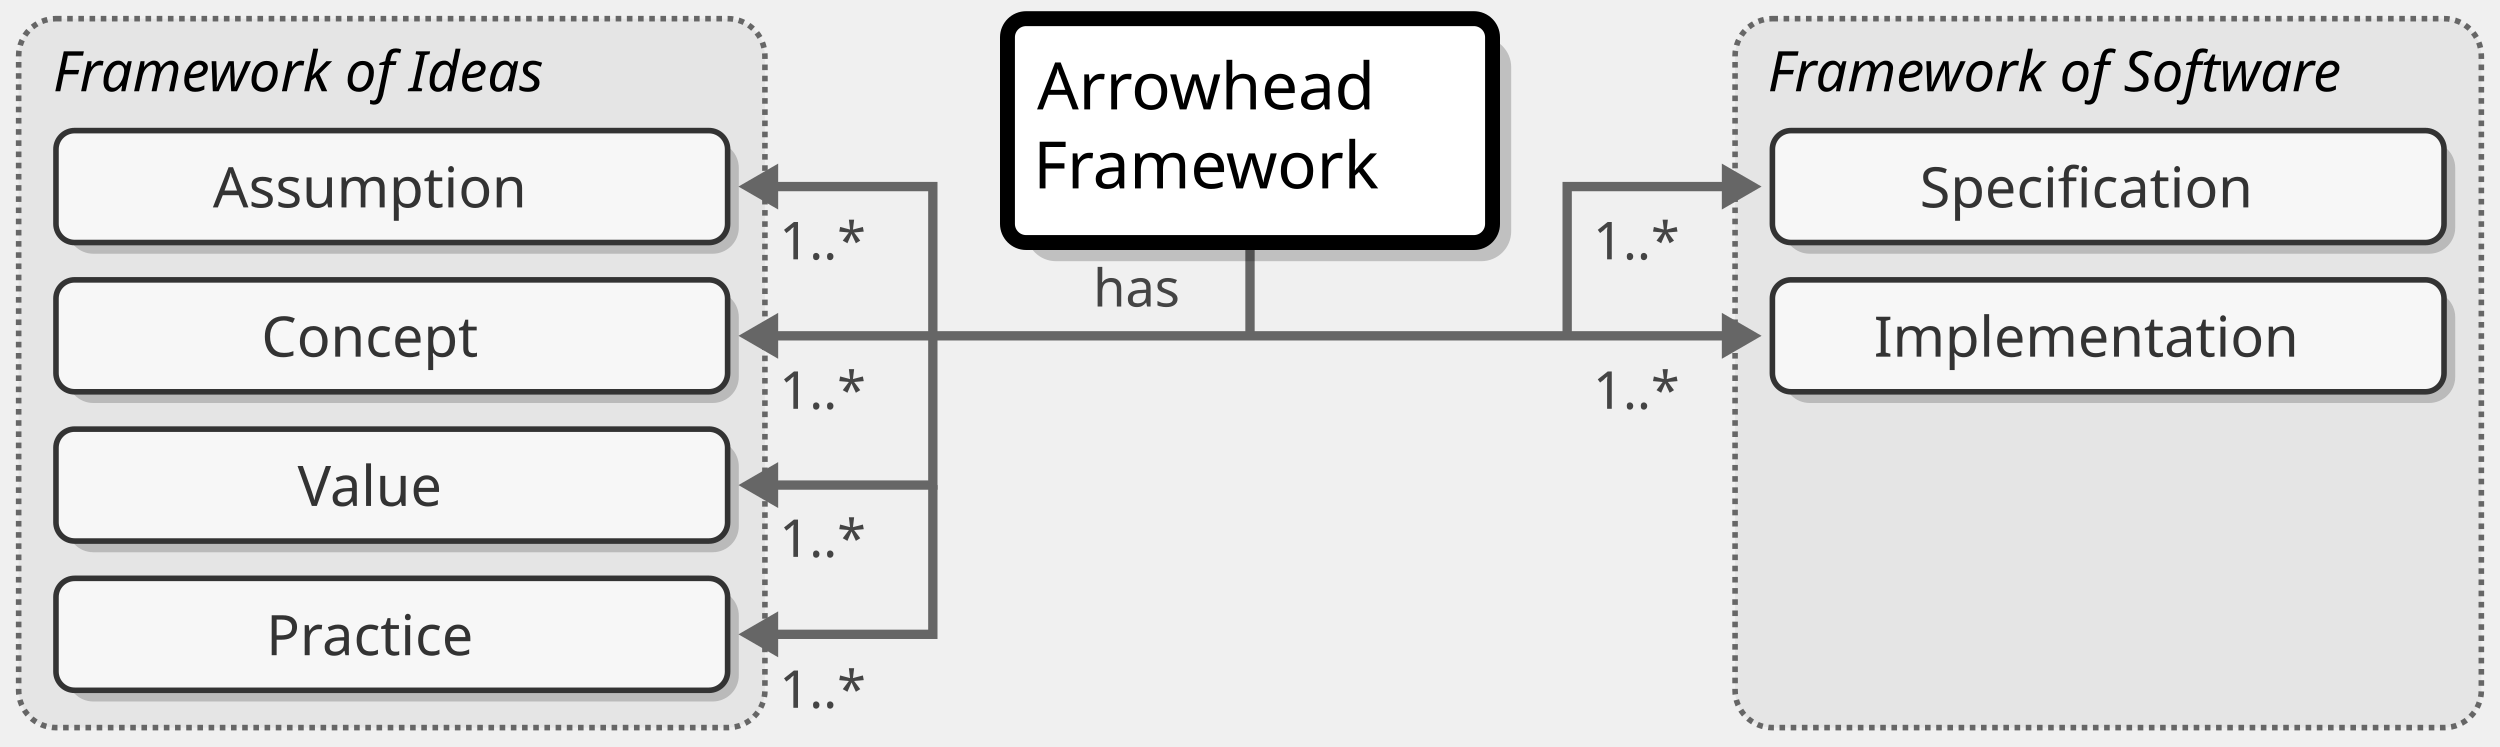
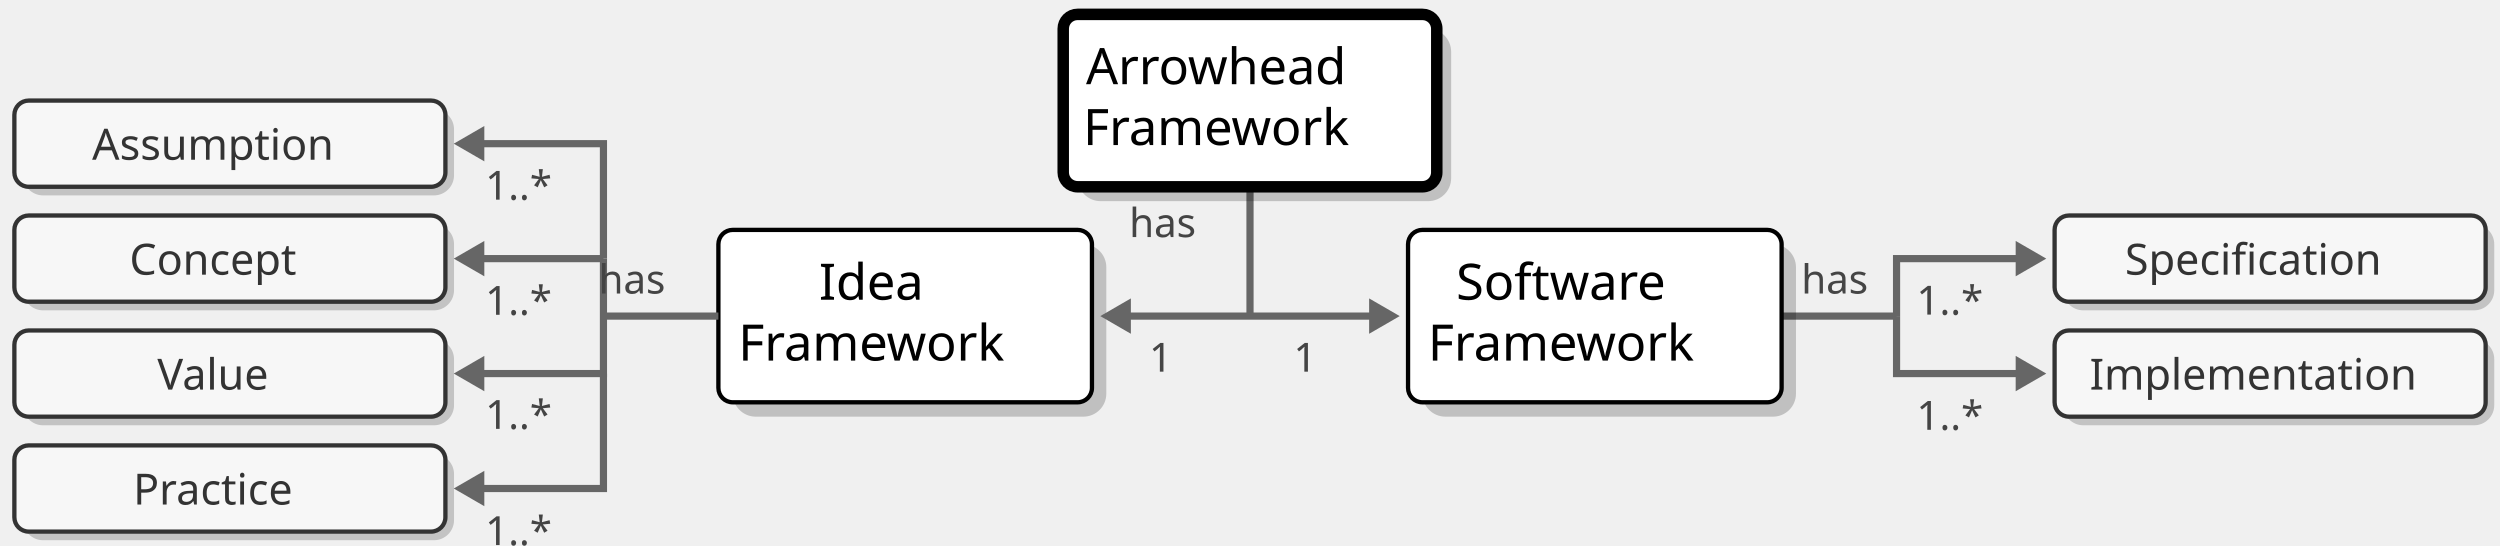
- <svg xmlns="http://www.w3.org/2000/svg" xmlns:xlink="http://www.w3.org/1999/xlink" width="134mm" height="40mm" version="1.1" viewBox="0 0 134 40" id="svg162">
+ <svg xmlns="http://www.w3.org/2000/svg" xmlns:xlink="http://www.w3.org/1999/xlink" width="174mm" height="38mm" version="1.1" viewBox="0 0 174 38" id="svg162">
  <defs id="defs5">
    <marker id="a" overflow="visible" orient="auto">
      <path transform="scale(0.4)" d="M 5.77,0 -2.88,5 V -5 Z" fill="context-stroke" fill-rule="evenodd" stroke="context-stroke" stroke-width="1pt" id="path2" />
    </marker>
    <marker id="e" overflow="visible" orient="auto">
      <path transform="scale(0.4)" d="M 5.77,0 -2.88,5 V -5 Z" fill="context-stroke" fill-rule="evenodd" stroke="context-stroke" stroke-width="1pt" id="path824" />
    </marker>
    <marker id="a-2" overflow="visible" orient="auto">
      <path transform="scale(0.4)" d="M 5.77,0 -2.88,5 V -5 Z" fill="context-stroke" fill-rule="evenodd" stroke="context-stroke" stroke-width="1pt" id="path2-3" />
    </marker>
    <marker id="a-3" overflow="visible" orient="auto">
      <path transform="scale(0.4)" d="M 5.77,0 -2.88,5 V -5 Z" fill="context-stroke" fill-rule="evenodd" stroke="context-stroke" stroke-width="1pt" id="path2-2" />
    </marker>
    <marker id="e-0" overflow="visible" orient="auto">
      <path transform="scale(0.4)" d="M 5.77,0 -2.88,5 V -5 Z" fill="context-stroke" fill-rule="evenodd" stroke="context-stroke" stroke-width="1pt" id="path824-9" />
    </marker>
    <marker id="a-7" overflow="visible" orient="auto">
      <path transform="scale(0.4)" d="M 5.77,0 -2.88,5 V -5 Z" fill="context-stroke" fill-rule="evenodd" stroke="context-stroke" stroke-width="1pt" id="path2-5" />
    </marker>
    <marker id="marker25589" overflow="visible" orient="auto">
      <path transform="scale(0.4)" d="M 5.77,0 -2.88,5 V -5 Z" fill="context-stroke" fill-rule="evenodd" stroke="context-stroke" stroke-width="1pt" id="path25587" />
    </marker>
    <marker id="a-0" overflow="visible" orient="auto">
      <path transform="scale(0.4)" d="M 5.77,0 -2.88,5 V -5 Z" fill="context-stroke" fill-rule="evenodd" stroke="context-stroke" stroke-width="1pt" id="path2-8" />
    </marker>
    <marker id="e-0-3" overflow="visible" orient="auto">
      <path transform="scale(0.4)" d="M 5.77,0 -2.88,5 V -5 Z" fill="context-stroke" fill-rule="evenodd" stroke="context-stroke" stroke-width="1pt" id="path824-9-9" />
    </marker>
  </defs>
-   <path style="fill:none;stroke:#666666;stroke-width:0.5;stroke-linecap:butt;stroke-linejoin:miter;stroke-miterlimit:4;stroke-dasharray:none;stroke-opacity:1" d="m 67,13 v 5" id="path11043" />
-   <use x="0" y="0" xlink:href="#rect1309" id="use5534" transform="translate(92)" width="100%" height="100%" />
-   <rect id="rect1309" x="1" y="1" width="40" height="38" rx="2" fill="none" opacity="0.913" stroke="#000000" stroke-linejoin="round" stroke-width="0.333" style="opacity:1;fill:#e5e5e5;fill-opacity:1;stroke:#666666;stroke-width:0.3;stroke-miterlimit:4;stroke-dasharray:0.3, 0.3;stroke-dashoffset:0;stroke-opacity:1" />
-   <text x="67.39" y="16.43" style="font-size:2.8px;line-height:1.25;font-family:sans-serif;stroke-width:0.265" xml:space="preserve" id="use32783-0">
-     <tspan x="65.422" y="16.43" stroke-width="0.265" id="tspan6742-5" style="font-size:2.8px;text-align:end;text-anchor:end;fill:#444444;fill-opacity:1">has</tspan>
+   <path style="fill:none;stroke:#666666;stroke-width:0.5;stroke-linecap:butt;stroke-linejoin:miter;stroke-miterlimit:4;stroke-dasharray:none;stroke-opacity:1" d="m 124,22 h 8" id="path4155" />
+   <path style="fill:none;stroke:#666666;stroke-width:0.5;stroke-linecap:butt;stroke-linejoin:miter;stroke-miterlimit:4;stroke-dasharray:none;stroke-opacity:1" d="m 87,13 v 9" id="path11043" />
+   <text x="87.39" y="16.501" style="font-size:2.8px;line-height:1.25;font-family:sans-serif;stroke-width:0.265" xml:space="preserve" id="use32783-0">
+     <tspan x="85.422" y="16.501" stroke-width="0.265" id="tspan6742-5" style="font-size:2.8px;text-align:end;text-anchor:end;fill:#444444;fill-opacity:1">has</tspan>
  </text>
-   <g id="g32418" transform="translate(-32,-47)">
-     <rect id="rect32252" x="35.6" y="54.6" width="36" height="6" rx="1.4" fill="none" opacity="0.913" stroke="#000000" stroke-linejoin="round" stroke-width="0.333" style="fill:#000000;fill-opacity:0.21;stroke:none;stroke-width:0.3;stroke-miterlimit:4;stroke-dasharray:none;stroke-opacity:1" />
-     <rect id="rect9538-9" x="35" y="54" width="36" height="6" rx="1" fill="none" opacity="0.913" stroke="#000000" stroke-linejoin="round" stroke-width="0.333" style="opacity:1;fill:#f7f7f7;fill-opacity:1;stroke:#333333;stroke-width:0.3;stroke-miterlimit:4;stroke-dasharray:none;stroke-opacity:1" />
+   <g id="g32418" transform="translate(-37,-47)">
+     <rect id="rect32252" x="38.6" y="54.6" width="30" height="6" rx="1.4" fill="none" opacity="0.913" stroke="#000000" stroke-linejoin="round" stroke-width="0.333" style="fill:#000000;fill-opacity:0.21;stroke:none;stroke-width:0.3;stroke-miterlimit:4;stroke-dasharray:none;stroke-opacity:1" />
+     <rect id="rect9538-9" x="38" y="54" width="30" height="6" rx="1" fill="none" opacity="0.913" stroke="#000000" stroke-linejoin="round" stroke-width="0.333" style="opacity:1;fill:#f7f7f7;fill-opacity:1;stroke:#333333;stroke-width:0.3;stroke-miterlimit:4;stroke-dasharray:none;stroke-opacity:1" />
  </g>
-   <use x="0" y="0" xlink:href="#g32418" id="use3530" transform="translate(-2.9999979e-8,16)" width="100%" height="100%" />
-   <text x="20.992" y="11.117" font-size="3.5px" style="font-size:3px;line-height:1.25;font-family:sans-serif;stroke-width:0.265" xml:space="preserve" id="text9872-0">
-     <tspan x="20.992" y="11.117" font-size="3.5px" stroke-width="0.265" text-align="center" text-anchor="middle" id="tspan9870-5" style="font-size:3px;fill:#333333;fill-opacity:1">Assumption</tspan>
+   <use x="0" y="0" xlink:href="#g32418" id="use3530" transform="translate(-4.9000001e-7,16)" width="100%" height="100%" />
+   <text x="15.992" y="11.117" font-size="3.5px" style="font-size:3px;line-height:1.25;font-family:sans-serif;stroke-width:0.265" xml:space="preserve" id="text9872-0">
+     <tspan x="15.992" y="11.117" font-size="3.5px" stroke-width="0.265" text-align="center" text-anchor="middle" id="tspan9870-5" style="font-size:3px;fill:#333333;fill-opacity:1">Assumption</tspan>
  </text>
-   <text x="2.84" y="4.892" style="font-size:3px;line-height:1.25;font-family:sans-serif;stroke-width:0.265" xml:space="preserve" id="text3366">
-     <tspan x="2.84" y="4.892" stroke-width="0.265" id="tspan3364" style="font-style:italic;font-variant:normal;font-weight:normal;font-stretch:normal;font-family:sans-serif;-inkscape-font-specification:'sans-serif Italic'">Framework of Ideas</tspan>
-   </text>
-   <g id="g17080" transform="translate(53,-22)">
+   <g id="g17080" transform="translate(73,-22)">
    <rect id="rect16734" x="2" y="24" width="26" height="12" rx="1.6" fill="none" opacity="0.913" stroke="#000000" stroke-linejoin="round" stroke-width="0.333" style="opacity:1;fill:#000000;fill-opacity:0.2;stroke:none;stroke-width:0.8;stroke-miterlimit:4;stroke-dasharray:none" />
    <rect id="rect1588" x="1" y="23" width="26" height="12" rx="1" fill="none" opacity="0.913" stroke="#000000" stroke-linejoin="round" stroke-width="0.333" style="opacity:1;fill:#ffffff;fill-opacity:1;stroke-width:0.8;stroke-miterlimit:4;stroke-dasharray:none" />
  </g>
-   <g id="g13806" transform="translate(53,-21.92695)">
+   <g id="g1036" transform="translate(49,-7)">
+     <rect id="rect1032" x="2" y="24" width="26" height="12" rx="1.6" fill="none" opacity="0.913" stroke="#000000" stroke-linejoin="round" stroke-width="0.333" style="opacity:1;fill:#000000;fill-opacity:0.2;stroke:none;stroke-width:0.8;stroke-miterlimit:4;stroke-dasharray:none" />
+     <rect id="rect1034" x="1" y="23" width="26" height="12" rx="1" fill="none" opacity="0.913" stroke="#000000" stroke-linejoin="round" stroke-width="0.333" style="opacity:1;fill:#ffffff;fill-opacity:1;stroke-width:0.3;stroke-miterlimit:4;stroke-dasharray:none" />
+   </g>
+   <g id="g13806" transform="translate(73,-21.92695)">
    <text x="13.915" y="27.788" font-size="3.5px" style="line-height:1.25;font-family:sans-serif;stroke-width:0.265" xml:space="preserve" id="text1592">
      <tspan x="13.915" y="27.788" font-size="3.5px" stroke-width="0.265" text-align="center" text-anchor="middle" id="tspan1590">Arrowhead</tspan>
    </text>
    <text x="13.915" y="32.021" font-size="3.5px" style="line-height:1.25;font-family:sans-serif;stroke-width:0.265" xml:space="preserve" id="text10194">
      <tspan x="13.915" y="32.021" font-size="3.5px" stroke-width="0.265" text-align="center" text-anchor="middle" id="tspan10192">Framework</tspan>
    </text>
  </g>
-   <text x="20.992" y="27.117" font-size="3.5px" style="font-size:3px;line-height:1.25;font-family:sans-serif;stroke-width:0.265" xml:space="preserve" id="text3534">
-     <tspan x="20.992" y="27.117" font-size="3.5px" stroke-width="0.265" text-align="center" text-anchor="middle" id="tspan3532" style="font-size:3px;fill:#333333;fill-opacity:1">Value</tspan>
+   <text x="15.992" y="27.117" font-size="3.5px" style="font-size:3px;line-height:1.25;font-family:sans-serif;stroke-width:0.265" xml:space="preserve" id="text3534">
+     <tspan x="15.992" y="27.117" font-size="3.5px" stroke-width="0.265" text-align="center" text-anchor="middle" id="tspan3532" style="font-size:3px;fill:#333333;fill-opacity:1">Value</tspan>
  </text>
-   <use x="0" y="0" xlink:href="#g32418" id="use3536" transform="translate(-2.9999979e-8,8)" width="100%" height="100%" />
-   <text x="20.992" y="19.117" font-size="3.5px" style="font-size:3px;line-height:1.25;font-family:sans-serif;stroke-width:0.265" xml:space="preserve" id="text3540">
-     <tspan x="20.992" y="19.117" font-size="3.5px" stroke-width="0.265" text-align="center" text-anchor="middle" id="tspan3538" style="font-size:3px;fill:#333333;fill-opacity:1">Concept</tspan>
+   <use x="0" y="0" xlink:href="#g32418" id="use3536" transform="translate(-4.9000001e-7,8)" width="100%" height="100%" />
+   <text x="15.992" y="19.117" font-size="3.5px" style="font-size:3px;line-height:1.25;font-family:sans-serif;stroke-width:0.265" xml:space="preserve" id="text3540">
+     <tspan x="15.992" y="19.117" font-size="3.5px" stroke-width="0.265" text-align="center" text-anchor="middle" id="tspan3538" style="font-size:3px;fill:#333333;fill-opacity:1">Concept</tspan>
  </text>
-   <use x="0" y="0" xlink:href="#g32418" id="use3542" transform="translate(-2.9999979e-8,24)" width="100%" height="100%" />
-   <text x="20.992" y="35.117" font-size="3.5px" style="font-size:3px;line-height:1.25;font-family:sans-serif;stroke-width:0.265" xml:space="preserve" id="text3546">
-     <tspan x="20.992" y="35.117" font-size="3.5px" stroke-width="0.265" text-align="center" text-anchor="middle" id="tspan3544" style="font-size:3px;fill:#333333;fill-opacity:1">Practice</tspan>
+   <use x="0" y="0" xlink:href="#g32418" id="use3542" transform="translate(-4.9000001e-7,24)" width="100%" height="100%" />
+   <text x="15.992" y="35.117" font-size="3.5px" style="font-size:3px;line-height:1.25;font-family:sans-serif;stroke-width:0.265" xml:space="preserve" id="text3546">
+     <tspan x="15.992" y="35.117" font-size="3.5px" stroke-width="0.265" text-align="center" text-anchor="middle" id="tspan3544" style="font-size:3px;fill:#333333;fill-opacity:1">Practice</tspan>
  </text>
-   <use x="0" y="0" xlink:href="#g32418" id="use5442" transform="translate(92)" width="100%" height="100%" />
-   <text x="112.992" y="11.117" font-size="3.5px" style="font-size:3px;line-height:1.25;font-family:sans-serif;stroke-width:0.265" xml:space="preserve" id="text5446">
-     <tspan x="112.992" y="11.117" font-size="3.5px" stroke-width="0.265" text-align="center" text-anchor="middle" id="tspan5444" style="font-size:3px;fill:#333333;fill-opacity:1">Specification</tspan>
+   <use x="0" y="0" xlink:href="#g32418" id="use5442" transform="translate(142,8)" width="100%" height="100%" />
+   <text x="157.992" y="19.117" font-size="3.5px" style="font-size:3px;line-height:1.25;font-family:sans-serif;stroke-width:0.265" xml:space="preserve" id="text5446">
+     <tspan x="157.992" y="19.117" font-size="3.5px" stroke-width="0.265" text-align="center" text-anchor="middle" id="tspan5444" style="font-size:3px;fill:#333333;fill-opacity:1">Specification</tspan>
  </text>
-   <use x="0" y="0" xlink:href="#g32418" id="use5448" transform="translate(92,8)" width="100%" height="100%" />
-   <text x="112.992" y="19.117" font-size="3.5px" style="font-size:3px;line-height:1.25;font-family:sans-serif;stroke-width:0.265" xml:space="preserve" id="text5452">
-     <tspan x="112.992" y="19.117" font-size="3.5px" stroke-width="0.265" text-align="center" text-anchor="middle" id="tspan5450" style="font-size:3px;fill:#333333;fill-opacity:1">Implementation</tspan>
+   <use x="0" y="0" xlink:href="#g32418" id="use5448" transform="translate(142,16)" width="100%" height="100%" />
+   <text x="157.992" y="27.117" font-size="3.5px" style="font-size:3px;line-height:1.25;font-family:sans-serif;stroke-width:0.265" xml:space="preserve" id="text5452">
+     <tspan x="157.992" y="27.117" font-size="3.5px" stroke-width="0.265" text-align="center" text-anchor="middle" id="tspan5450" style="font-size:3px;fill:#333333;fill-opacity:1">Implementation</tspan>
  </text>
-   <text x="48.84" y="10.892" style="font-size:3px;line-height:1.25;font-family:sans-serif;white-space:pre;inline-size:0;stroke-width:0.265" xml:space="preserve" id="text9486" transform="translate(45.90771,-6)">
-     <tspan x="48.84" y="10.892" stroke-width="0.265" id="tspan9484" style="font-style:italic;font-variant:normal;font-weight:normal;font-stretch:normal;font-family:sans-serif;-inkscape-font-specification:'sans-serif Italic'">Framework of Software</tspan>
+   <path d="m 87,22 h -9" marker-end="url(#a)" id="path8035" style="fill:none;stroke:#666666;stroke-width:0.5;stroke-miterlimit:4;stroke-dasharray:none" />
+   <path d="M 42,18 V 10 h -9" marker-end="url(#a)" id="path10175" style="fill:none;stroke:#666666;stroke-width:0.5;stroke-miterlimit:4;stroke-dasharray:none" />
+   <text x="42.568" y="13.898" style="font-size:2.8px;line-height:1.25;font-family:sans-serif;stroke-width:0.265" xml:space="preserve" id="text10316">
+     <tspan x="40.6" y="13.898" stroke-width="0.265" id="tspan10314" style="font-size:2.8px;text-align:end;text-anchor:end;fill:#444444;fill-opacity:1">1..*</tspan>
  </text>
-   <g id="g11448" transform="translate(-18)">
-     <path d="m 85,18 h -26" marker-end="url(#a)" id="path8035" style="fill:none;stroke:#666666;stroke-width:0.5;stroke-miterlimit:4;stroke-dasharray:none" />
-     <path d="M 68,18 V 10 h -9" marker-end="url(#a)" id="path10175" style="fill:none;stroke:#666666;stroke-width:0.5;stroke-miterlimit:4;stroke-dasharray:none" />
+   <use x="0" y="0" xlink:href="#path10175" id="use11263" transform="matrix(1,0,0,-1,-4.9e-7,36)" width="100%" height="100%" />
+   <use x="0" y="0" xlink:href="#path10175" id="use11265" transform="matrix(1,0,0,-1,-4.9e-7,44)" width="100%" height="100%" />
+   <use x="0" y="0" xlink:href="#text10316" id="use11452" transform="translate(-4.9e-7,8.013443)" width="100%" height="100%" />
+   <use x="0" y="0" xlink:href="#text10316" id="use11454" transform="translate(-4.9e-7,15.95095)" width="100%" height="100%" />
+   <use x="0" y="0" xlink:href="#text10316" id="use11456" transform="translate(-4.9e-7,24.04033)" width="100%" height="100%" />
+   <text xml:space="preserve" style="font-size:2.8px;line-height:1.25;font-family:sans-serif;stroke-width:0.265" x="133.392" y="21.898" id="text11856">
+     <tspan id="tspan11854" style="font-size:2.8px;fill:#444444;fill-opacity:1;stroke-width:0.265" x="133.392" y="21.898">1..*</tspan>
+   </text>
+   <use x="0" y="0" xlink:href="#text11856" id="use18196" transform="translate(5.1e-7,8.013444)" width="100%" height="100%" />
+   <use x="0" y="0" xlink:href="#g1036" id="use2092" transform="translate(48)" width="100%" height="100%" />
+   <g id="g1046" transform="translate(49,-6.926949)">
+     <text x="13.915" y="27.788" font-size="3.5px" style="line-height:1.25;font-family:sans-serif;stroke-width:0.265" xml:space="preserve" id="text1040">
+       <tspan x="13.915" y="27.788" font-size="3.5px" stroke-width="0.265" text-align="center" text-anchor="middle" id="tspan1038">Idea</tspan>
+     </text>
+     <text x="13.915" y="32.021" font-size="3.5px" style="line-height:1.25;font-family:sans-serif;stroke-width:0.265" xml:space="preserve" id="text1044">
+       <tspan x="13.915" y="32.021" font-size="3.5px" stroke-width="0.265" text-align="center" text-anchor="middle" id="tspan1042">Framework</tspan>
+     </text>
  </g>
-   <text x="50.568" y="13.898" style="font-size:2.8px;line-height:1.25;font-family:sans-serif;stroke-width:0.265" xml:space="preserve" id="text10316">
-     <tspan x="48.6" y="13.898" stroke-width="0.265" id="tspan10314" style="font-size:2.8px;text-align:end;text-anchor:end;fill:#444444;fill-opacity:1">1..*</tspan>
+   <g id="g2102" transform="translate(97,-6.926949)">
+     <text x="13.915" y="27.788" font-size="3.5px" style="line-height:1.25;font-family:sans-serif;stroke-width:0.265" xml:space="preserve" id="text2096">
+       <tspan x="13.915" y="27.788" font-size="3.5px" stroke-width="0.265" text-align="center" text-anchor="middle" id="tspan2094">Software</tspan>
+     </text>
+     <text x="13.915" y="32.021" font-size="3.5px" style="line-height:1.25;font-family:sans-serif;stroke-width:0.265" xml:space="preserve" id="text2100">
+       <tspan x="13.915" y="32.021" font-size="3.5px" stroke-width="0.265" text-align="center" text-anchor="middle" id="tspan2098">Framework</tspan>
+     </text>
+   </g>
+   <path d="M 42,18 H 33" marker-end="url(#a)" id="path3116" style="fill:none;stroke:#666666;stroke-width:0.5;stroke-miterlimit:4;stroke-dasharray:none" />
+   <use x="0" y="0" xlink:href="#path8035" id="use3577" transform="matrix(-1,0,0,1,174,-2.2e-7)" width="100%" height="100%" />
+   <path style="fill:none;stroke:#666666;stroke-width:0.5;stroke-linecap:butt;stroke-linejoin:miter;stroke-miterlimit:4;stroke-dasharray:none;stroke-opacity:1" d="M 50,22 H 42" id="path3678" />
+   <text x="50.455" y="20.43" style="font-size:2.8px;line-height:1.25;font-family:sans-serif;stroke-width:0.265" xml:space="preserve" id="text3781">
+     <tspan x="48.488" y="20.43" stroke-width="0.265" id="tspan3779" style="font-size:2.8px;text-align:end;text-anchor:end;fill:#444444;fill-opacity:1">has</tspan>
  </text>
-   <use x="0" y="0" xlink:href="#path10175" id="use11263" transform="matrix(1,0,0,-1,-18,36)" width="100%" height="100%" />
-   <use x="0" y="0" xlink:href="#path10175" id="use11265" transform="matrix(1,0,0,-1,-18,44)" width="100%" height="100%" />
-   <use x="0" y="0" xlink:href="#g11448" id="use11450" transform="matrix(-1,0,0,1,134,-1.8e-7)" width="100%" height="100%" />
-   <use x="0" y="0" xlink:href="#text10316" id="use11452" transform="translate(0,8.013443)" width="100%" height="100%" />
-   <use x="0" y="0" xlink:href="#text10316" id="use11454" transform="translate(0,15.95095)" width="100%" height="100%" />
-   <use x="0" y="0" xlink:href="#text10316" id="use11456" transform="translate(0,24.04033)" width="100%" height="100%" />
-   <text xml:space="preserve" style="font-size:2.8px;line-height:1.25;font-family:sans-serif;stroke-width:0.265" x="85.392" y="13.898" id="text11856">
-     <tspan id="tspan11854" style="font-size:2.8px;fill:#444444;fill-opacity:1;stroke-width:0.265" x="85.392" y="13.898">1..*</tspan>
+   <path d="m 132,22 v -4 h 9" marker-end="url(#a)" id="path4153" style="fill:none;stroke:#666666;stroke-width:0.5;stroke-miterlimit:4;stroke-dasharray:none" />
+   <use x="0" y="0" xlink:href="#path4153" id="use5048" transform="matrix(1,0,0,-1,-1.39e-6,44)" width="100%" height="100%" />
+   <text xml:space="preserve" style="font-size:2.8px;line-height:1.25;font-family:sans-serif;stroke-width:0.265" x="125.375" y="20.43" id="text5250">
+     <tspan id="tspan5248" style="font-size:2.8px;fill:#454545;fill-opacity:1;stroke-width:0.265" x="125.375" y="20.43">has</tspan>
  </text>
-   <use x="0" y="0" xlink:href="#text11856" id="use18196" transform="translate(0,8.013443)" width="100%" height="100%" />
+   <text x="95.781" y="25.869" style="font-size:2.8px;line-height:1.25;font-family:sans-serif;stroke-width:0.265" xml:space="preserve" id="text6584">
+     <tspan x="93.814" y="25.869" stroke-width="0.265" id="tspan6582" style="font-size:2.8px;text-align:end;text-anchor:end;fill:#444444;fill-opacity:1">1</tspan>
+   </text>
+   <text xml:space="preserve" style="font-size:2.8px;line-height:1.25;font-family:sans-serif;stroke-width:0.265" x="79.975" y="25.869" id="text7182">
+     <tspan id="tspan7180" style="font-size:2.8px;fill:#454545;fill-opacity:1;stroke-width:0.265" x="79.975" y="25.869">1</tspan>
+   </text>
</svg>
